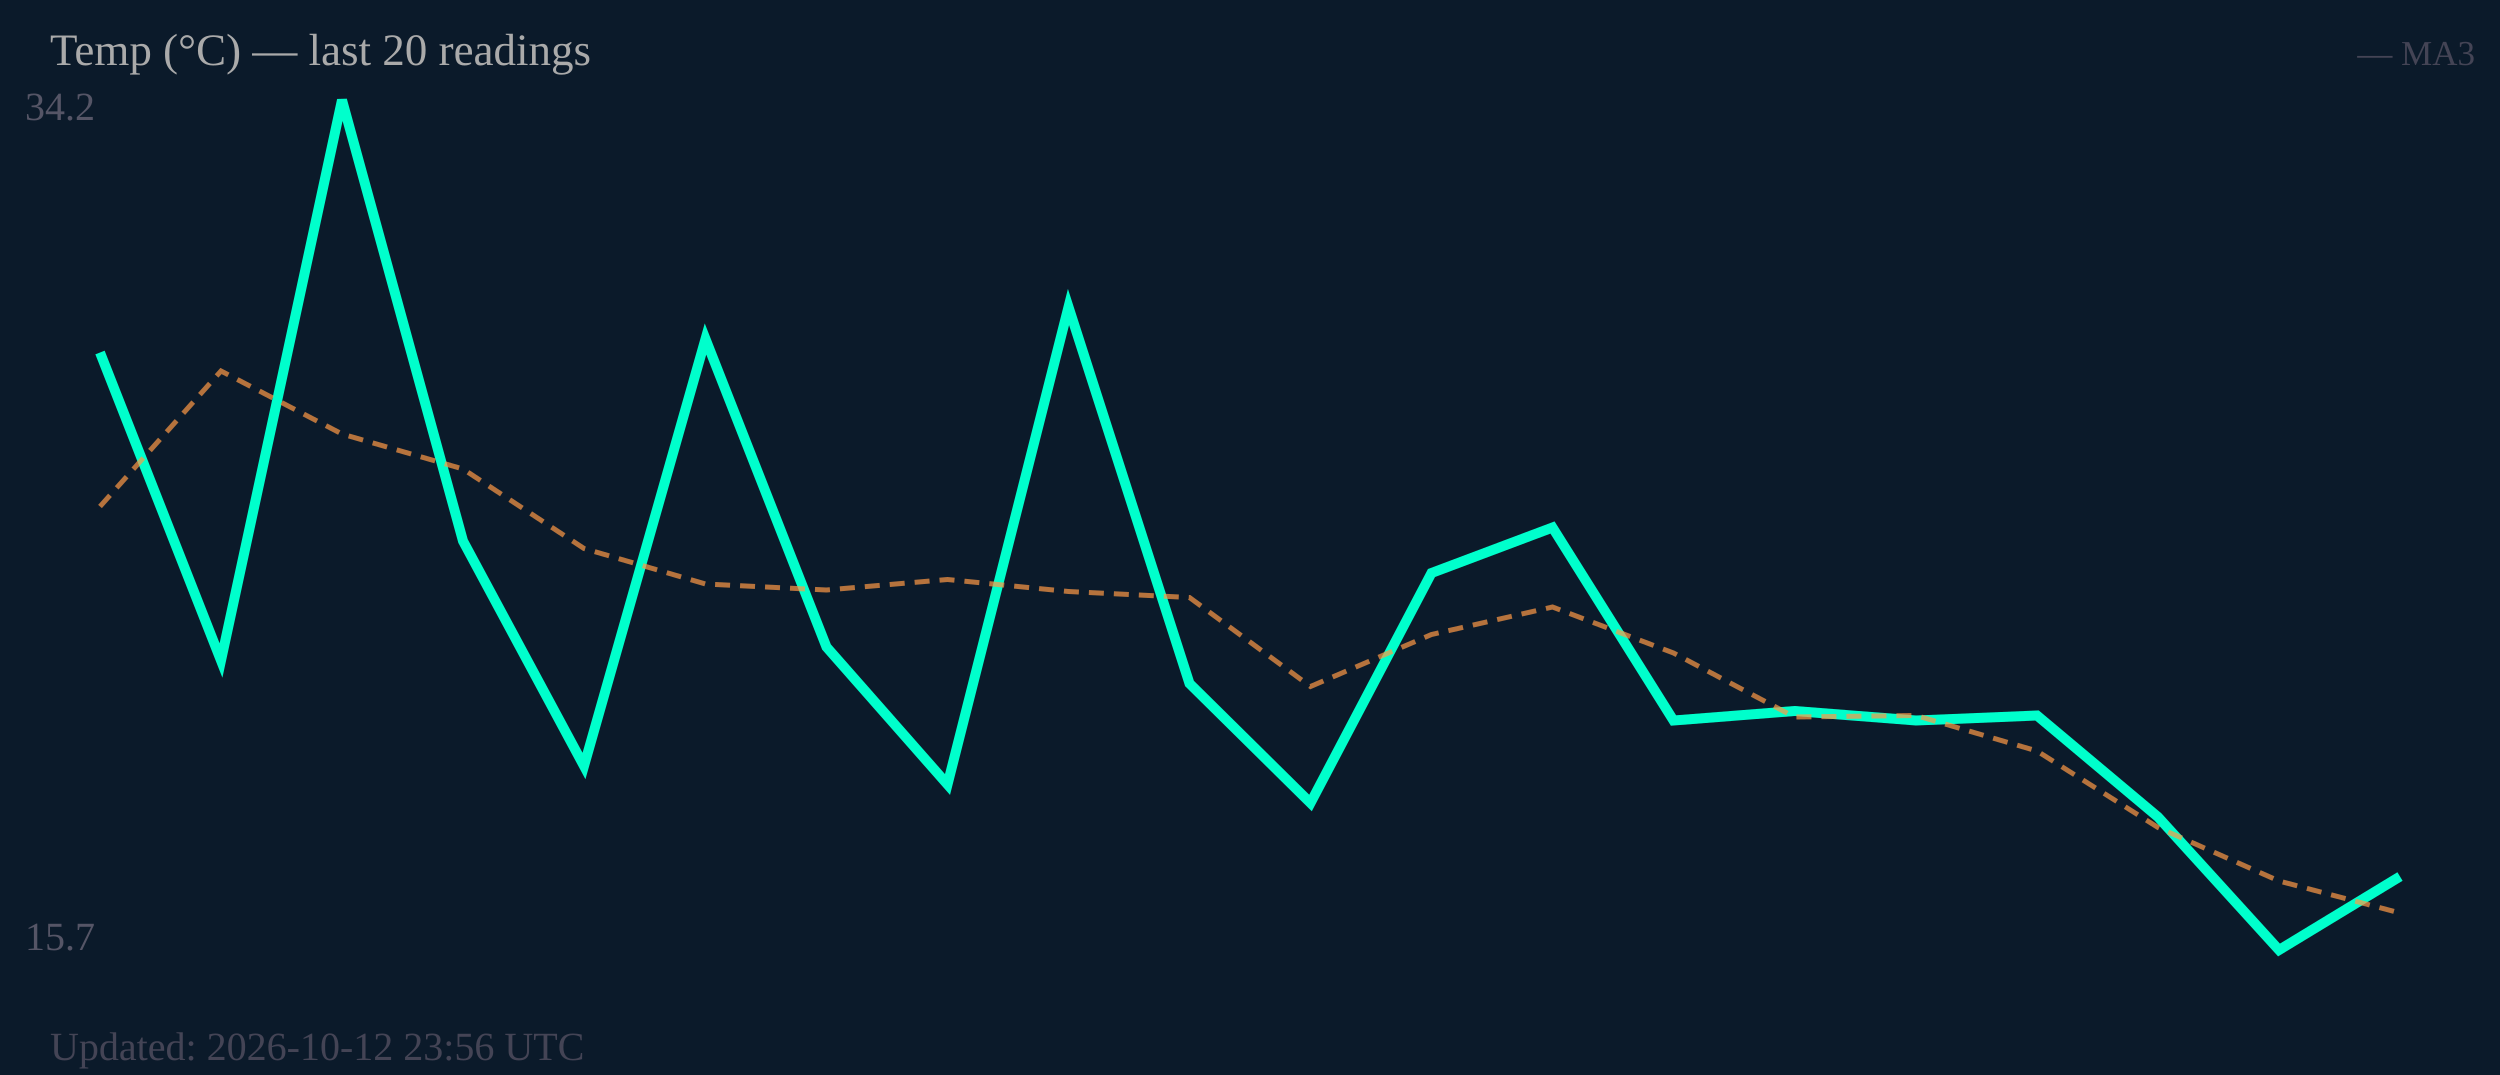
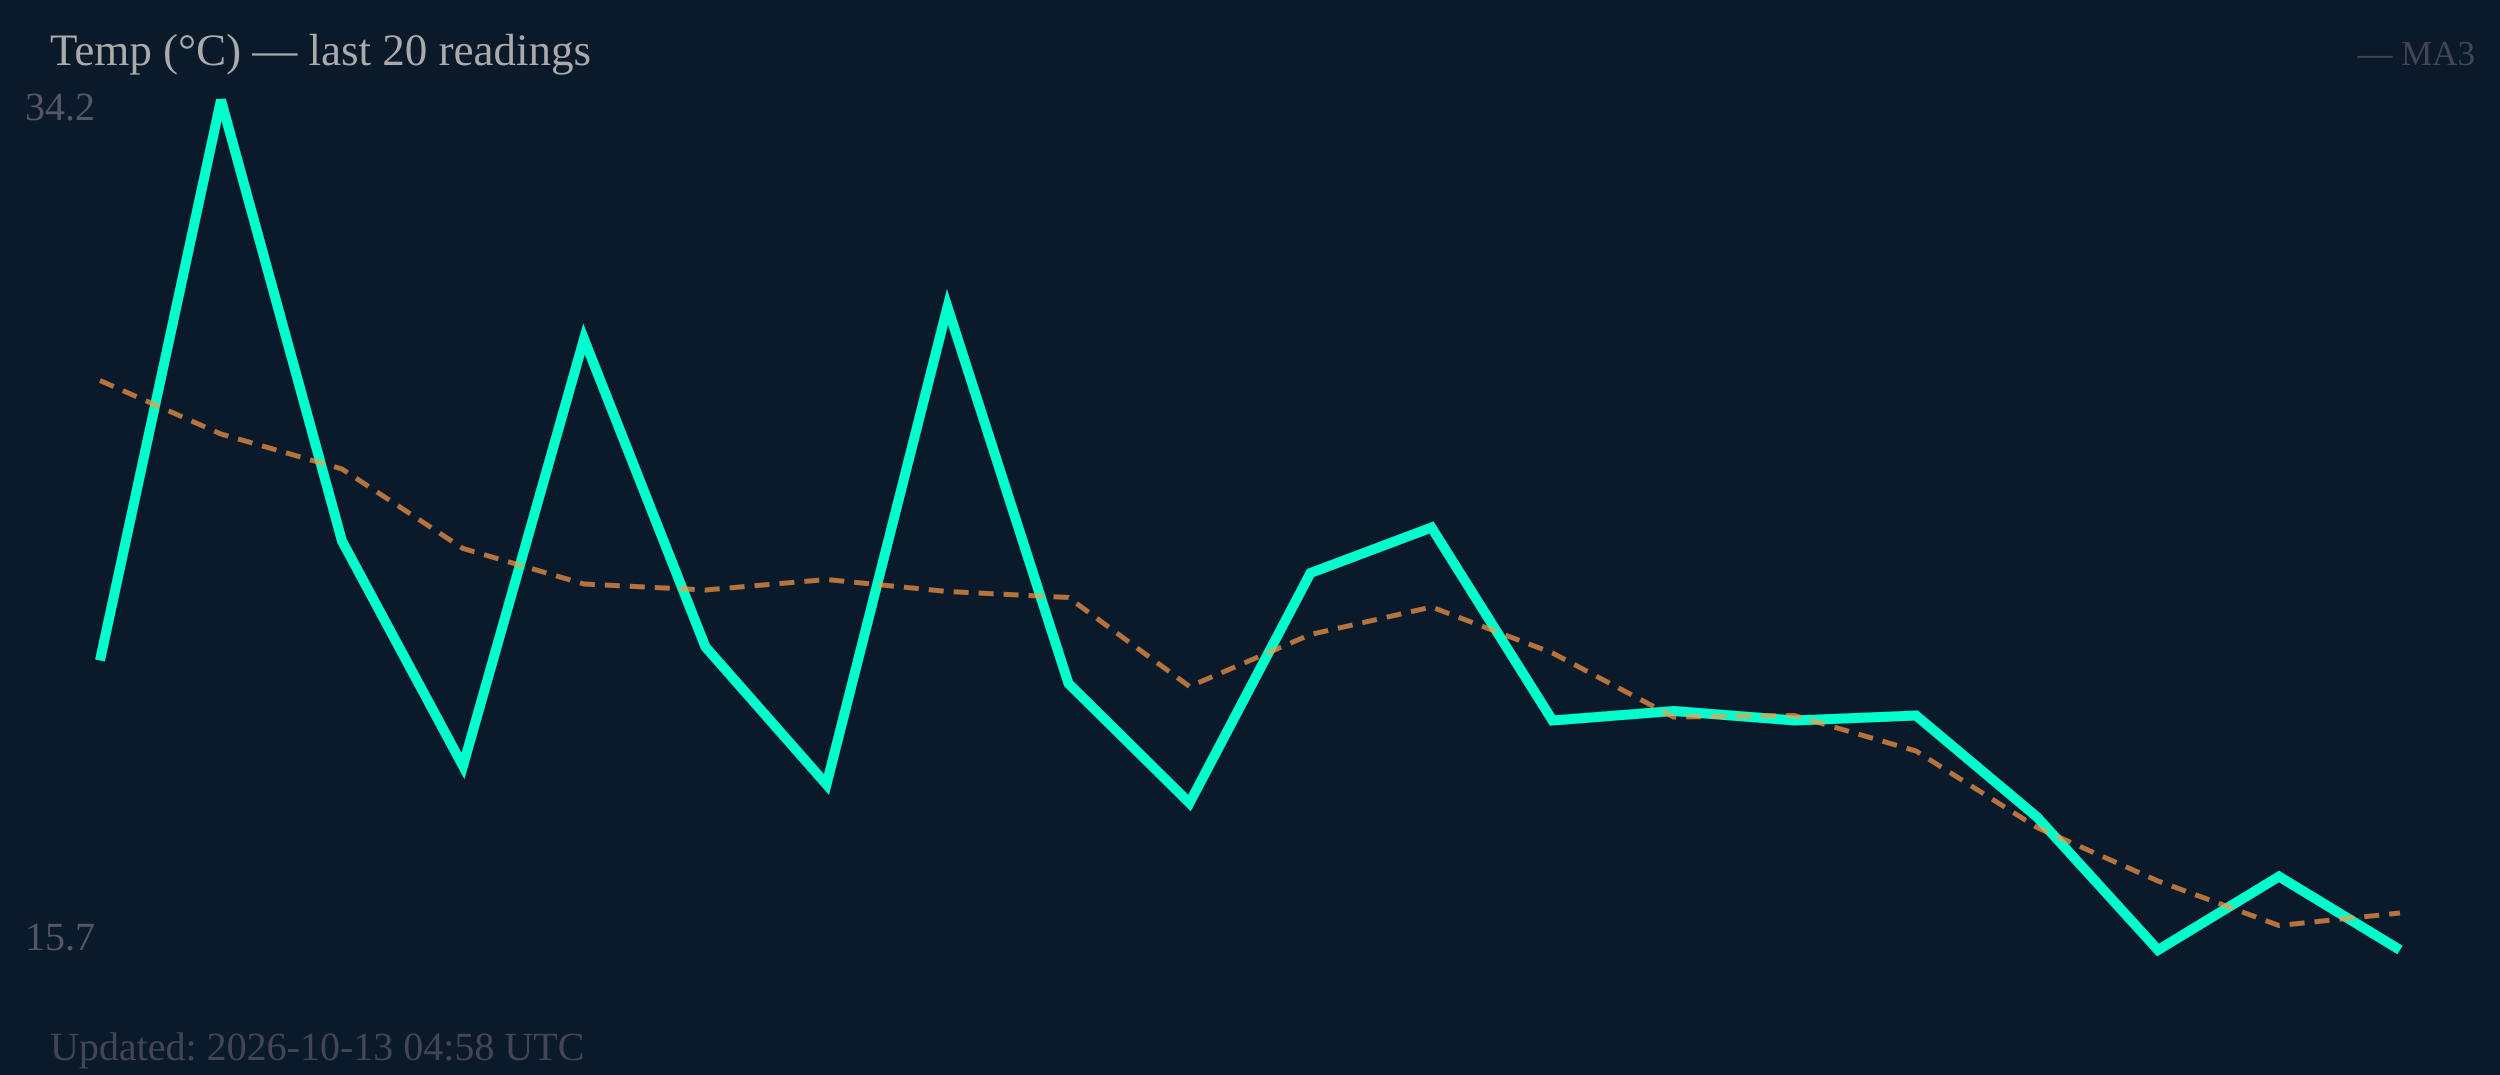
<svg xmlns="http://www.w3.org/2000/svg" width="500" height="215" viewBox="0 0 500 215">
  <rect width="500" height="215" fill="#0b1a2a" />
  <text x="5" y="24" font-size="8" fill="#556">34.2</text>
  <text x="5" y="190" font-size="8" fill="#556">15.7</text>
-   <polyline fill="none" stroke="#00ffcc" stroke-width="2" points="20.0,70.5 44.2,132.1 68.4,20.0 92.6,108.2 116.8,153.2 141.1,67.8 165.3,129.4 189.5,156.9 213.7,61.4 237.9,136.7 262.1,160.6 286.3,114.6 310.5,105.5 334.7,144.1 358.9,142.2 383.2,144.1 407.4,143.1 431.6,163.4 455.8,190.0 480.0,175.3" />
-   <polyline fill="none" stroke="#ff9944" stroke-width="1" stroke-dasharray="3,2" opacity="0.7" points="20.0,101.3 44.2,74.2 68.4,86.8 92.6,93.8 116.8,109.7 141.1,116.8 165.3,118.0 189.5,115.9 213.7,118.3 237.9,119.5 262.1,137.3 286.3,126.9 310.5,121.4 334.7,130.6 358.9,143.4 383.2,143.1 407.4,150.2 431.6,165.5 455.8,176.2 480.0,182.6" />
+   <polyline fill="none" stroke="#00ffcc" stroke-width="2" points="20.0,132.1 44.2,20.0 68.4,108.2 92.6,153.2 116.8,67.8 141.1,129.4 165.3,156.9 189.5,61.4 213.7,136.7 237.9,160.6 262.1,114.6 286.3,105.5 310.5,144.1 334.7,142.2 358.9,144.1 383.2,143.1 407.4,163.4 431.6,190.0 455.8,175.3 480.0,190.0" />
+   <polyline fill="none" stroke="#ff9944" stroke-width="1" stroke-dasharray="3,2" opacity="0.7" points="20.0,76.1 44.2,86.8 68.4,93.8 92.6,109.7 116.8,116.8 141.1,118.0 165.3,115.9 189.5,118.3 213.7,119.5 237.9,137.3 262.1,126.9 286.3,121.4 310.5,130.6 334.7,143.4 358.9,143.1 383.2,150.2 407.4,165.5 431.6,176.2 455.8,185.1 480.0,182.6" />
  <text x="10" y="13" font-size="9" fill="#aaa">Temp (°C) — last 20 readings</text>
  <text x="495" y="13" font-size="7" fill="#445" text-anchor="end">— MA3</text>
-   <text x="10" y="212" font-size="8" fill="#445">Updated: 2026-10-12 23:56 UTC</text>
+   <text x="10" y="212" font-size="8" fill="#445">Updated: 2026-10-13 04:58 UTC</text>
</svg>
